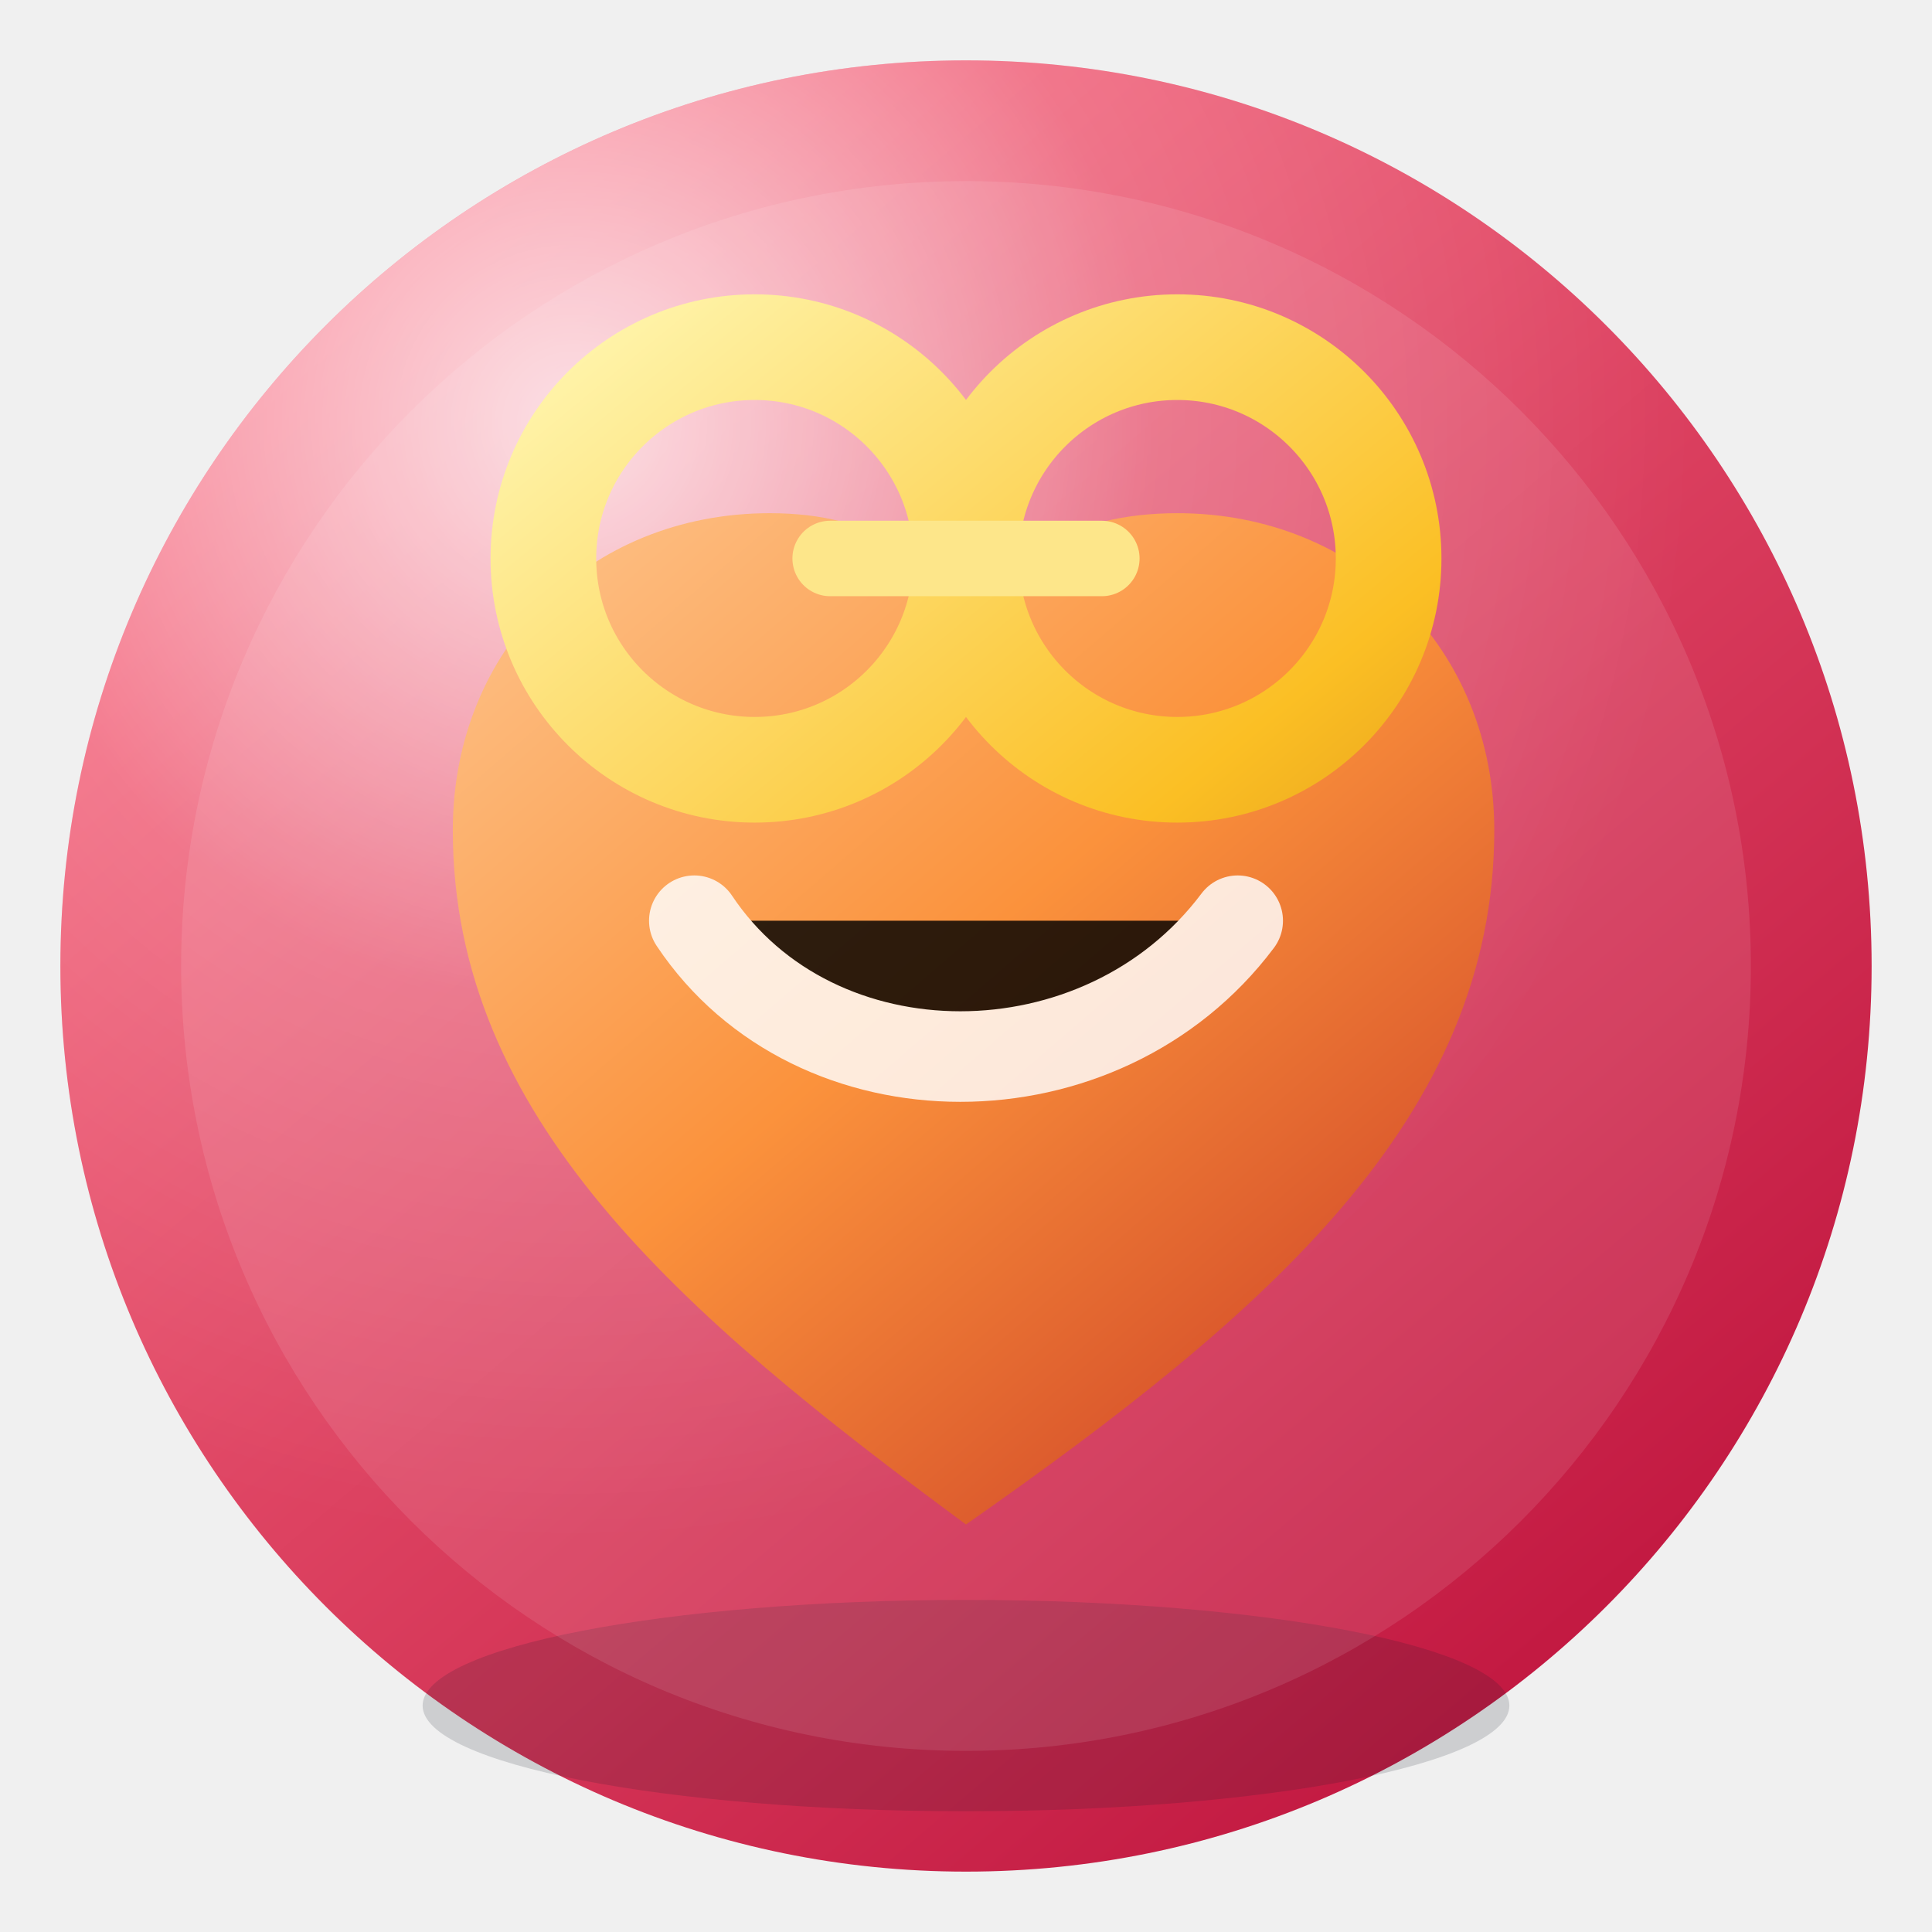
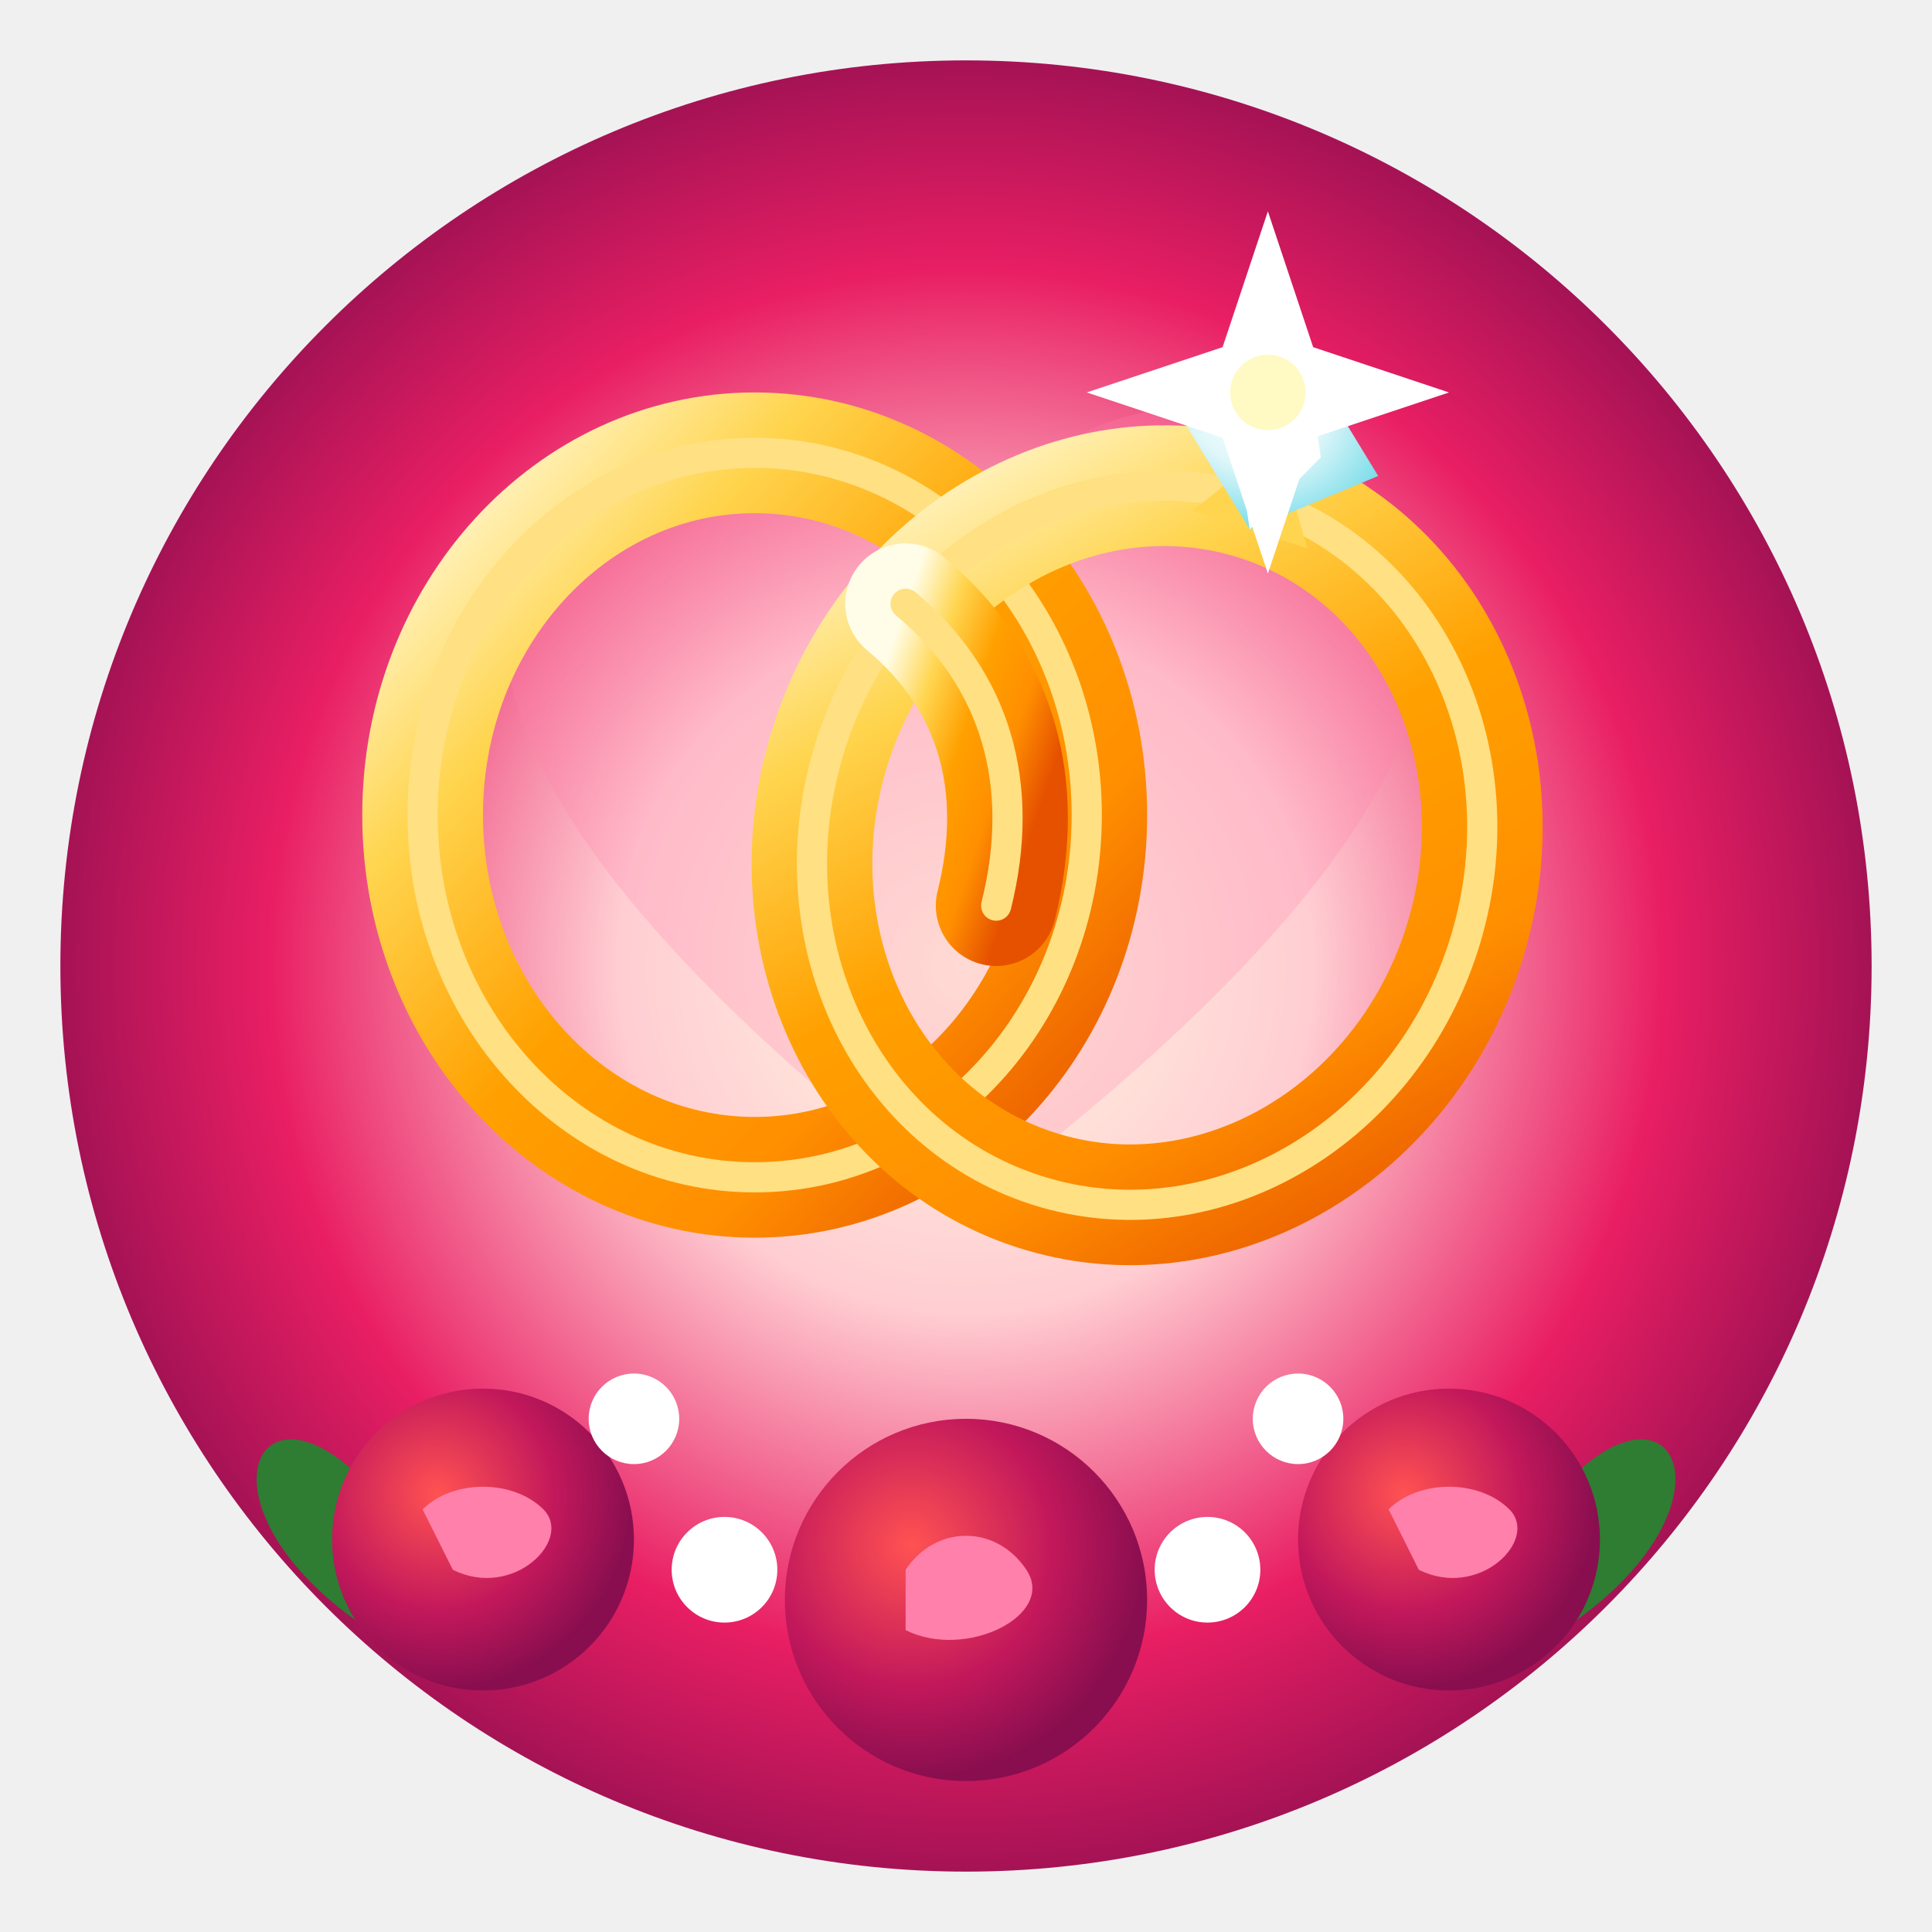
- <svg xmlns="http://www.w3.org/2000/svg" viewBox="0 0 128 128">
+ <svg xmlns="http://www.w3.org/2000/svg" viewBox="0 0 128 128" role="img" aria-label="Anniversary Wedding Rings">
  <defs>
-     <linearGradient id="bg" x1="18" y1="10" x2="110" y2="118" gradientUnits="userSpaceOnUse">
-       <stop stop-color="#FB7185" />
-       <stop offset="1" stop-color="#BE123C" />
+     <radialGradient id="anniBg" cx="50%" cy="50%" r="55%">
+       <stop offset="0%" stop-color="#FFF8E1" />
+       <stop offset="35%" stop-color="#FFCDD2" />
+       <stop offset="70%" stop-color="#E91E63" />
+       <stop offset="100%" stop-color="#880E4F" />
+     </radialGradient>
+     <linearGradient id="goldRing" x1="0%" y1="0%" x2="100%" y2="100%">
+       <stop offset="0%" stop-color="#FFFDE7" />
+       <stop offset="25%" stop-color="#FFD54F" />
+       <stop offset="50%" stop-color="#FFA000" />
+       <stop offset="75%" stop-color="#FF8F00" />
+       <stop offset="100%" stop-color="#E65100" />
    </linearGradient>
-     <radialGradient id="shine" cx="38" cy="28" r="74" gradientUnits="userSpaceOnUse">
-       <stop stop-color="#FFFFFF" stop-opacity="0.78" />
-       <stop offset="0.52" stop-color="#FFFFFF" stop-opacity="0.16" />
-       <stop offset="1" stop-color="#FFFFFF" stop-opacity="0" />
+     <radialGradient id="diamondShine" cx="35%" cy="35%" r="65%">
+       <stop offset="0%" stop-color="#FFFFFF" />
+       <stop offset="50%" stop-color="#E0F7FA" />
+       <stop offset="100%" stop-color="#80DEEA" />
    </radialGradient>
-     <linearGradient id="gold" x1="31" y1="25" x2="96" y2="104" gradientUnits="userSpaceOnUse">
-       <stop stop-color="#FFF7B2" />
-       <stop offset="0.5" stop-color="#FBBF24" />
-       <stop offset="1" stop-color="#B45309" />
-     </linearGradient>
-     <linearGradient id="silver" x1="28" y1="22" x2="101" y2="105" gradientUnits="userSpaceOnUse">
-       <stop stop-color="#FFFFFF" />
-       <stop offset="0.55" stop-color="#D8E3F0" />
-       <stop offset="1" stop-color="#7C8EA5" />
-     </linearGradient>
-     <linearGradient id="green" x1="21" y1="25" x2="105" y2="105" gradientUnits="userSpaceOnUse">
-       <stop stop-color="#BBF7D0" />
-       <stop offset="0.55" stop-color="#22C55E" />
-       <stop offset="1" stop-color="#166534" />
-     </linearGradient>
-     <linearGradient id="warm" x1="25" y1="18" x2="106" y2="112" gradientUnits="userSpaceOnUse">
-       <stop stop-color="#FED7AA" />
-       <stop offset="0.48" stop-color="#FB923C" />
-       <stop offset="1" stop-color="#B91C1C" />
-     </linearGradient>
-     <linearGradient id="blue" x1="24" y1="18" x2="106" y2="112" gradientUnits="userSpaceOnUse">
-       <stop stop-color="#BAE6FD" />
-       <stop offset="0.5" stop-color="#38BDF8" />
-       <stop offset="1" stop-color="#1D4ED8" />
-     </linearGradient>
+     <radialGradient id="roseRed" cx="35%" cy="35%" r="65%">
+       <stop offset="0%" stop-color="#FF5252" />
+       <stop offset="60%" stop-color="#C2185B" />
+       <stop offset="100%" stop-color="#880E4F" />
+     </radialGradient>
  </defs>
-   <circle cx="64" cy="64" r="60" fill="url(#bg)" />
-   <circle cx="64" cy="64" r="60" fill="url(#shine)" />
-   <ellipse cx="64" cy="113" rx="36" ry="7" fill="#111827" opacity="0.16" />
-   <circle cx="64" cy="64" r="52" fill="#FFFFFF" opacity="0.10" />
-   <path d="M64 101C45 87 30 74 30 55c0-12 9-21 21-21 7 0 11 3 13 8 2-5 7-8 14-8 12 0 21 9 21 21 0 19-15 32-35 46Z" fill="url(#warm)" />
-   <circle cx="50" cy="37" r="14" fill="none" stroke="url(#gold)" stroke-width="7" />
-   <circle cx="78" cy="37" r="14" fill="none" stroke="url(#gold)" stroke-width="7" />
-   <path d="M55 37h18" stroke="#FDE68A" stroke-width="5" stroke-linecap="round" />
-   <path d="M46 61c8 12 27 12 36 0" stroke="#fff" stroke-width="6" stroke-linecap="round" opacity=".82" />
+   <circle cx="64" cy="64" r="60" fill="url(#anniBg)" />
+   <path d="M64 42 C64 26 44 22 36 34 C26 48 48 68 64 80 C80 68 102 48 92 34 C84 22 64 26 64 42 Z" fill="#FF80AB" opacity="0.25" />
+   <g transform="translate(64, 98)">
+     <path d="M-40 0 C-48 -8 -52 4 -36 12 Z" fill="#2E7D32" />
+     <path d="M40 0 C48 -8 52 4 36 12 Z" fill="#2E7D32" />
+     <circle cx="-32" cy="4" r="10" fill="url(#roseRed)" />
+     <path d="M-36 2 C-34 0 -30 0 -28 2 C-26 4 -30 8 -34 6 Z" fill="#FF80AB" />
+     <circle cx="32" cy="4" r="10" fill="url(#roseRed)" />
+     <path d="M28 2 C30 0 34 0 36 2 C38 4 34 8 30 6 Z" fill="#FF80AB" />
+     <circle cx="0" cy="8" r="12" fill="url(#roseRed)" />
+     <path d="M-4 6 C-2 3 2 3 4 6 C6 9 0 12 -4 10 Z" fill="#FF80AB" />
+     <circle cx="-16" cy="6" r="3.5" fill="#FFFFFF" />
+     <circle cx="16" cy="6" r="3.5" fill="#FFFFFF" />
+     <circle cx="-22" cy="-4" r="3" fill="#FFFFFF" />
+     <circle cx="22" cy="-4" r="3" fill="#FFFFFF" />
+   </g>
+   <ellipse cx="50" cy="54" rx="22" ry="24" fill="none" stroke="url(#goldRing)" stroke-width="8" />
+   <ellipse cx="50" cy="54" rx="22" ry="24" fill="none" stroke="#FFE082" stroke-width="2" />
+   <g transform="rotate(18, 76, 56)">
+     <ellipse cx="76" cy="56" rx="22" ry="24" fill="none" stroke="url(#goldRing)" stroke-width="8" />
+     <ellipse cx="76" cy="56" rx="22" ry="24" fill="none" stroke="#FFE082" stroke-width="2" />
+     <polygon points="76,28 72,34 80,34" fill="#FFD54F" />
+     <polygon points="76,22 83,28 76,34 69,28" fill="url(#diamondShine)" />
+     <polygon points="76,22 79,28 76,34 73,28" fill="#FFFFFF" />
+   </g>
+   <path d="M60 40 C66 45 68 52 66 60" fill="none" stroke="url(#goldRing)" stroke-width="8" stroke-linecap="round" />
+   <path d="M60 40 C66 45 68 52 66 60" fill="none" stroke="#FFE082" stroke-width="2" stroke-linecap="round" />
+   <g fill="#FFFFFF" transform="translate(84, 26)">
+     <polygon points="0,-12 3,-3 12,0 3,3 0,12 -3,3 -12,0 -3,-3" />
+     <circle cx="0" cy="0" r="2.5" fill="#FFF9C4" />
+   </g>
</svg>
